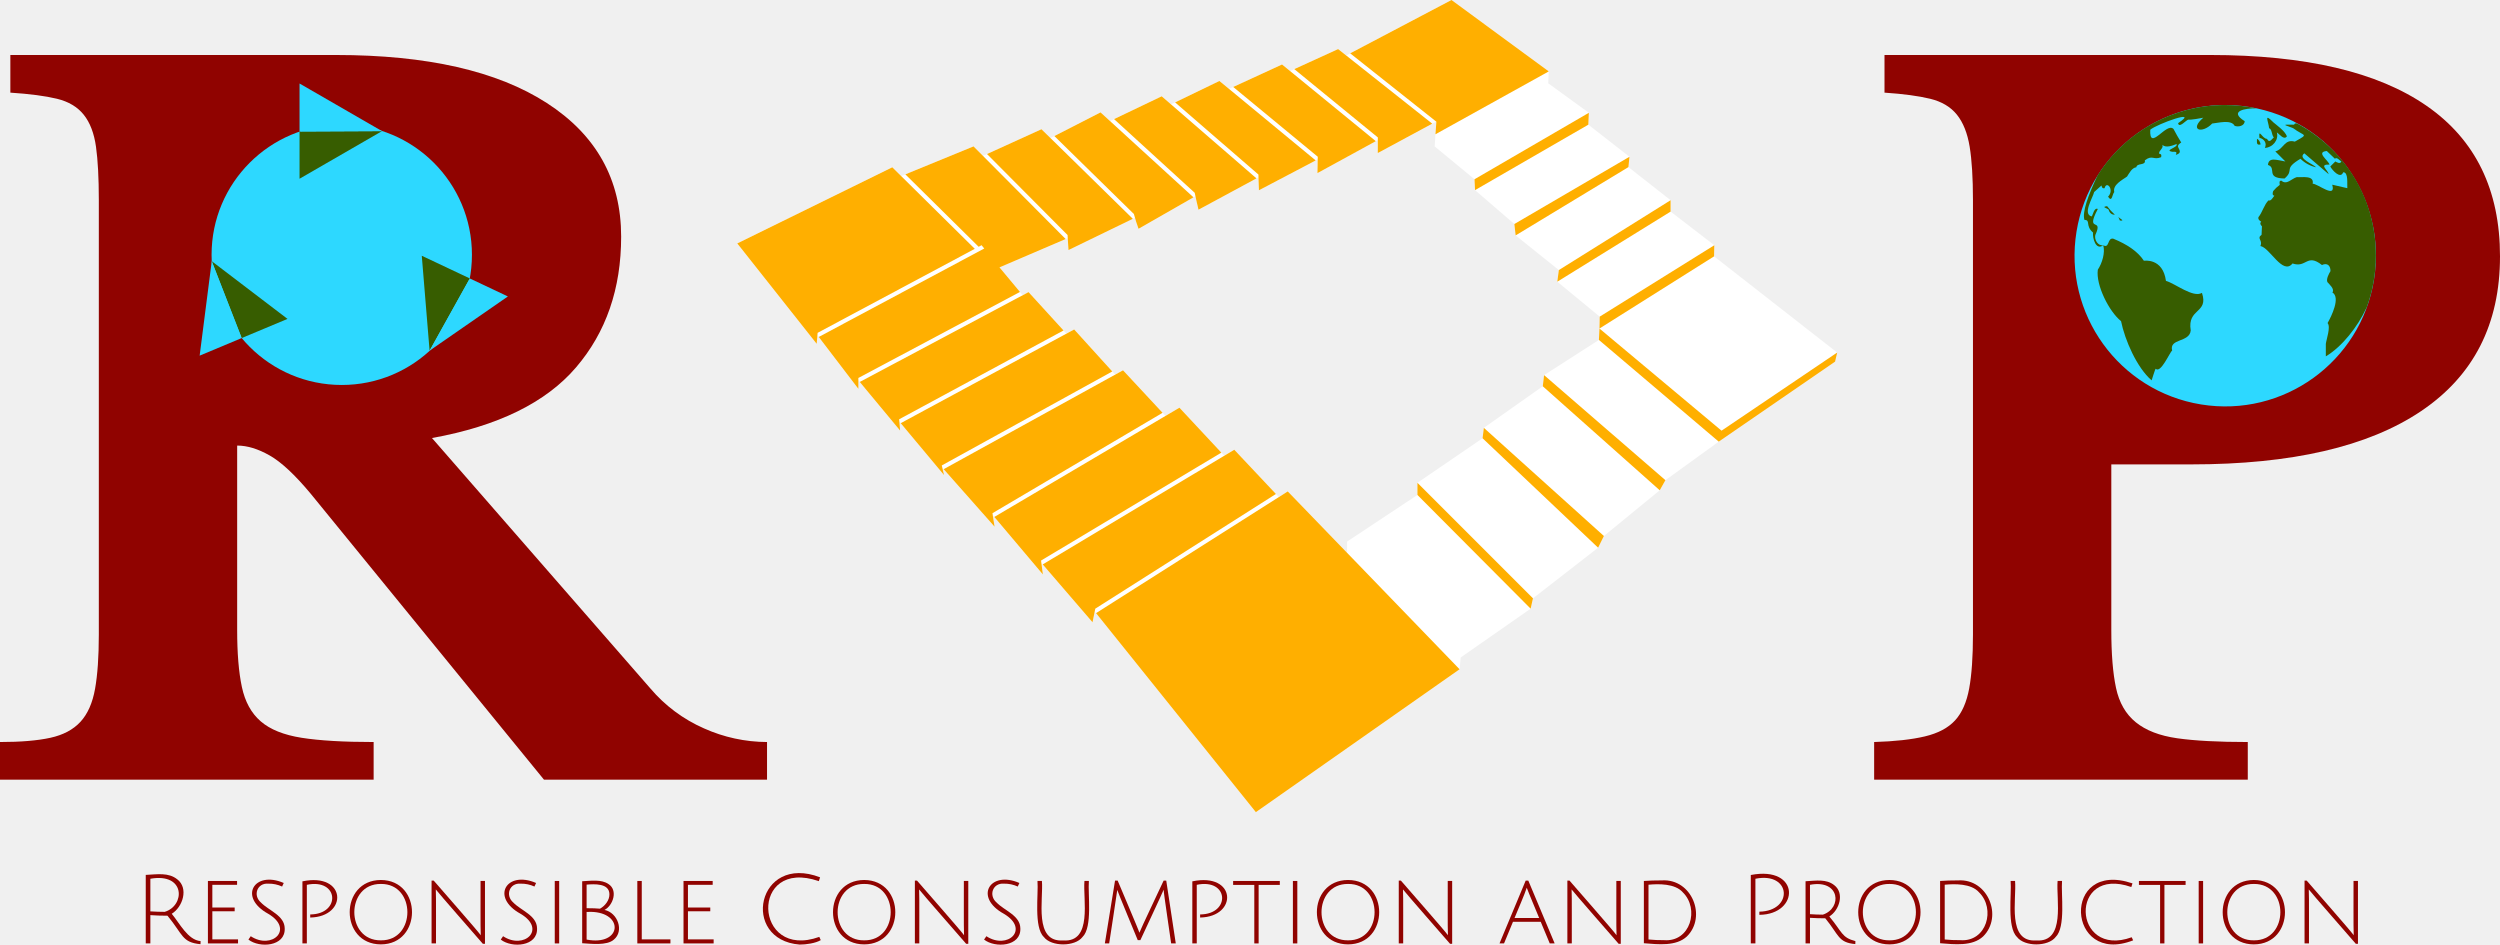
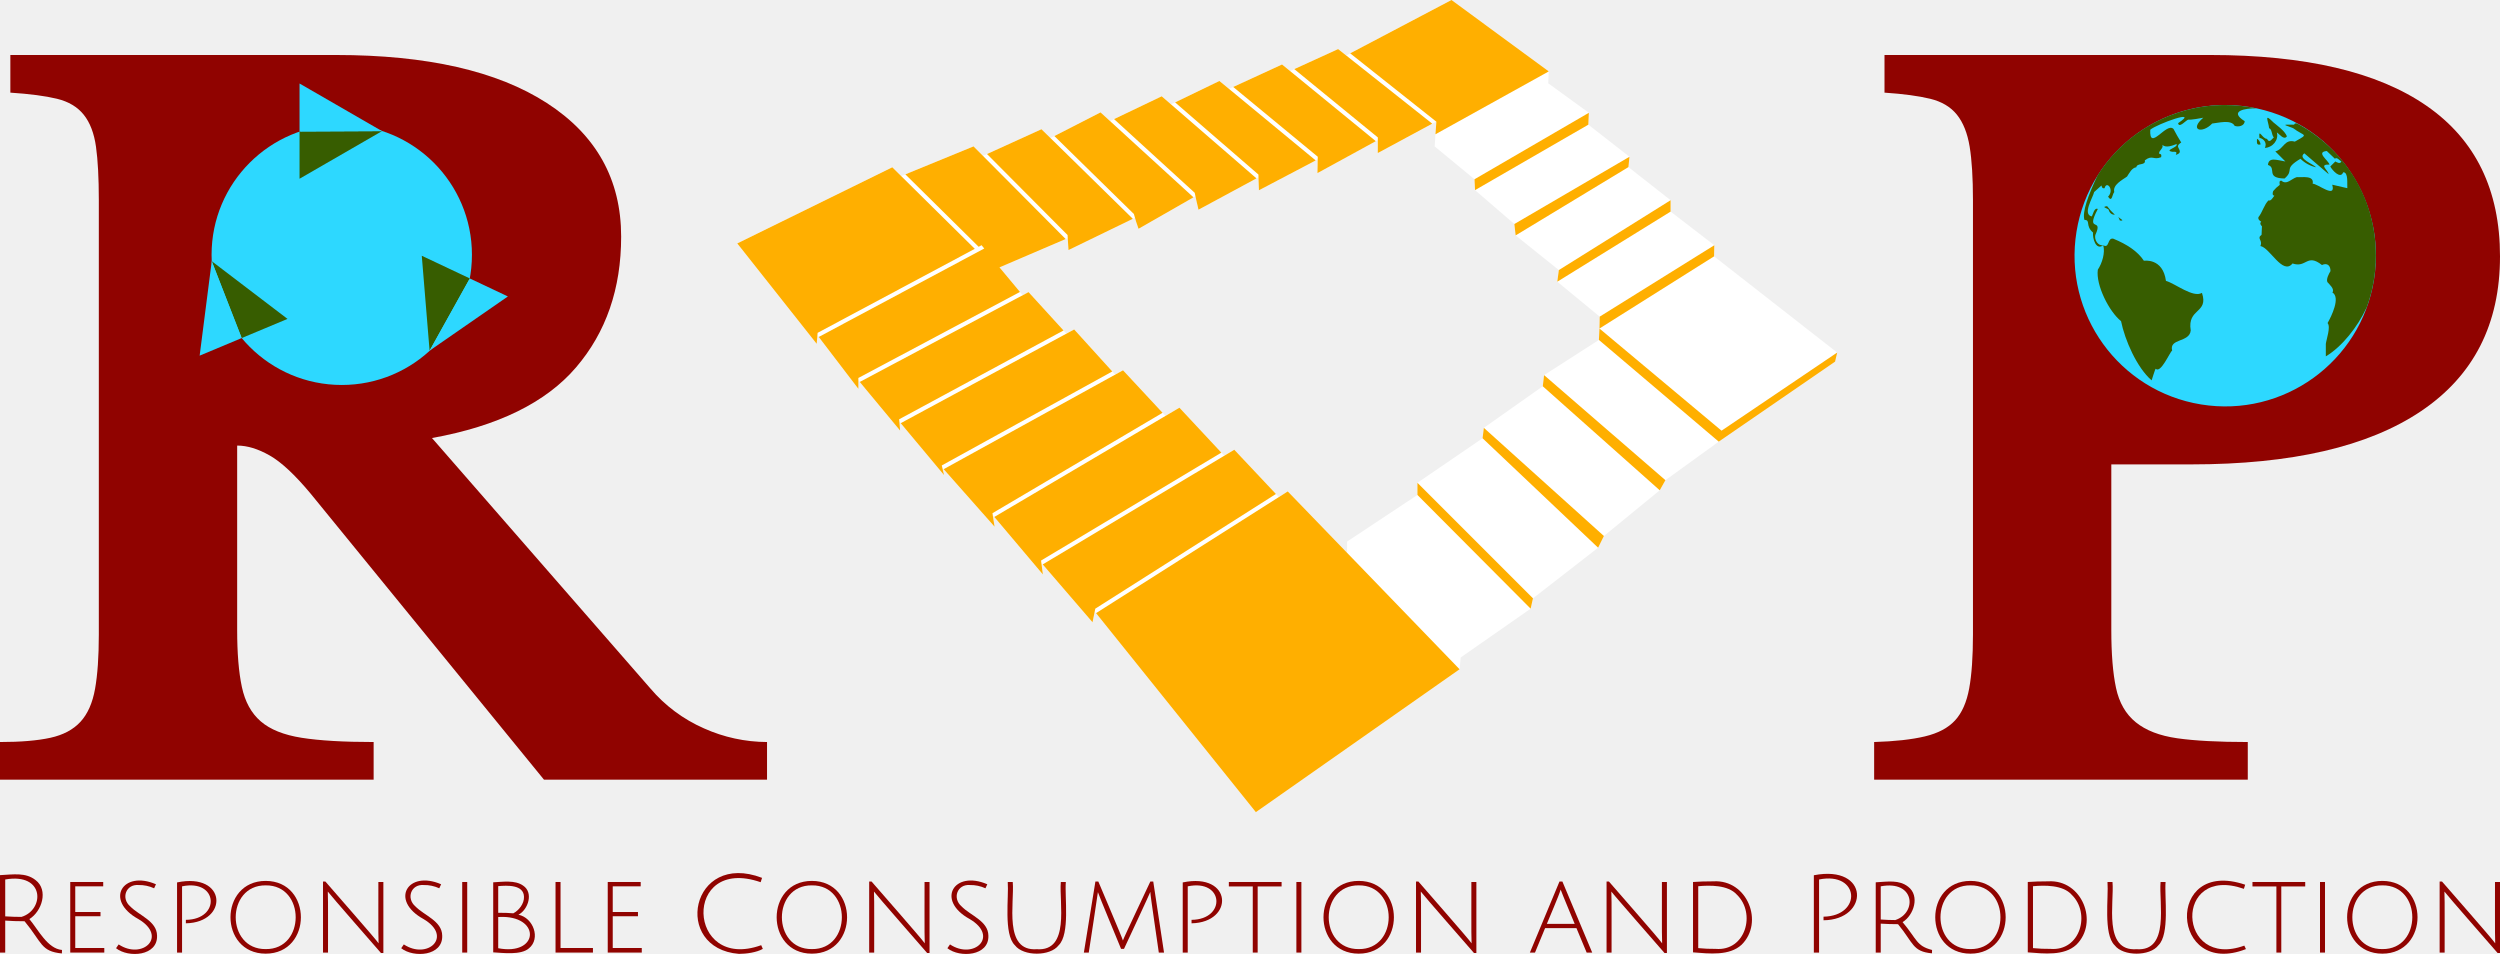
- <svg xmlns="http://www.w3.org/2000/svg" viewBox="0 0 2159.934 816.161">
+ <svg xmlns="http://www.w3.org/2000/svg" viewBox="0 0 2159.934 824.207">
  <defs>
    <style>.a{fill:#900300;}.b{fill:#2dd8ff;}.c{fill:#375d00;}.d{fill:#fff;}.e{fill:#ffaf00;}</style>
  </defs>
  <path class="a" d="M631.302,1852.593a128.341,128.341,0,0,1-46.348-34.558L396.31,1601.745q85.379-15.437,124.408-60.984,39.03-45.527,39.03-113.023,0-73.98-64.236-115.463-64.243-41.47-182.139-41.47H32.032v32.524q25.194,1.641,40.25,5.286,15.036,3.658,23.174,13.823,8.118,10.176,10.57,27.645,2.44,17.495,2.439,45.941v375.662q0,28.472-3.252,46.755-3.259,18.294-12.604,28.459-9.357,10.176-26.02,13.823-16.676,3.659-43.502,3.659v32.524h322.809v-32.524q-39.03,0-62.204-3.659t-35.371-14.23q-12.197-10.559-16.262-29.68-4.079-19.096-4.066-49.193V1608.25q12.998,0,28.053,8.538,15.037,8.537,35.371,32.932L493.072,1896.908H685.781v-32.524A134.178,134.178,0,0,1,631.302,1852.593Z" transform="translate(-23.0877 -1223.292)" />
  <circle class="b" cx="295.267" cy="220.133" r="112.473" />
  <polyline class="c" points="258.795 113.624 258.795 154.427 330.058 113.284" />
  <polyline class="b" points="330.058 113.284 258.795 72.14 258.795 113.624" />
  <polyline class="c" points="405.902 240.574 364.402 220.961 371.151 302.971" />
  <polyline class="b" points="371.151 302.971 438.799 256.121 405.902 240.574" />
  <polyline class="c" points="208.813 292.081 248.399 275.521 182.941 225.657" />
  <polyline class="b" points="182.941 225.657 172.487 307.277 208.813 292.081" />
  <path class="d" d="M1503.99,1444.772l.22-9.605-37.774-29.057v-9.835l-36.425-28.607.888-8.937-35.537-27.719.45-10.274-35.089-25.479.45-10.274-84.034-61.692-91.01,47.912-6.941-5.501-41.525,18.972-6.926-5.663-45.816,21.094-8.301-6.85-41.816,20.211-8.043-6.965-44.667,21.373-8.175-7.47-43.269,22.172-7.767-7.613L872.33,1357.961l-8.138-8.183L801.67,1375.414l-7.663-7.573-133.941,65.758,68.608,86.721.648-7.407,35.397,46.339L764.7,1551.85l36.075,43.46-.686-7.841,38.641,46.27-1.558-6.482,45.206,51.079-1.542-9.853,43.292,51.128-1.344-10.062L967,1760.891l1.894-9.295,139.227,173.386L1284.12,1801.519l1.004-10.225L1345.52,1749.17l2.007-8.95,56.278-43.733,5.015-10.103,48.234-39.503,4.914-8.719,46.044-33.311,2.458-9.443,99.892-67.512Zm-99.013,62.357-.469,9.858-47.383,30.405-1.119,9.618-50.911,35.927-1.115,8.995-56.267,38.474v10.507l-60.784,40.284v9.717l-51.255-53.054-7.704,4.891-38.486-40.891-8.672,5.191-38.737-41.514-12.041,7.106-36.674-39.42-6.804,3.751-35.413-39.039-6.689,3.614-32.728-35.877-5.05,2.688-20.053-24.069,58.972-25.254.647,10.284,57.438-27.897,3.067,9.526,49.167-28.145,2.634,11.653,51.845-27.991.389,11.2,50.774-26.678-.234,11.85,52.164-28.533-.029,11.2,47.031-25.366,3.582-1.694-.796,10.847-.669,10.504,34.42,28.374.449,9.386,33.969,29.287,1.119,9.825,37.324,29.956-1.348,10.055,36.656,30.175Z" transform="translate(-23.0877 -1223.292)" />
  <polygon class="e" points="1273.94 154.879 1274.389 164.265 1372.273 107.72 1372.723 97.445 1273.94 154.879" />
  <polygon class="e" points="1308.359 193.552 1309.477 203.377 1406.922 144.375 1407.811 135.438 1308.359 193.552" />
  <polygon class="e" points="1346.802 233.333 1345.453 243.388 1443.348 182.818 1443.348 172.982 1346.802 233.333" />
  <polygon class="e" points="1382.109 273.563 1381.889 283.838 1480.902 221.48 1481.122 211.875 1382.109 273.563" />
  <polygon class="e" points="1587.274 304.604 1487.382 372.116 1381.889 283.838 1381.421 293.695 1484.925 381.559 1585.443 312.432 1587.274 304.604" />
  <polygon class="e" points="1334.038 324.1 1332.919 333.719 1433.967 423.589 1438.88 414.87 1334.038 324.1" />
  <polygon class="e" points="1282.009 369.646 1280.894 378.641 1380.717 473.195 1385.732 463.092 1282.009 369.646" />
  <polygon class="e" points="1224.626 417.115 1224.626 427.622 1322.432 525.878 1324.44 516.929 1224.626 417.115" />
  <polygon class="e" points="706.056 291.833 706.399 287.554 842.19 214.985 770.919 144.549 636.978 210.307 705.585 297.028 706.056 291.833 706.056 291.833" />
  <polygon class="e" points="1087.697 164.376 1136.722 138.617 1053.531 69.963 1015.257 88.462 1087.262 150.816 1087.355 155.677 1087.355 155.677 1087.697 164.376" />
  <polygon class="e" points="1107.647 55.72 1065.475 75.136 1138.528 135.423 1138.413 140.009 1138.237 149.548 1188.662 121.966 1107.647 55.72" />
  <polygon class="e" points="1254.049 0 1166.529 46.075 1240.985 105.154 1240.189 116.001 1338.083 61.692 1254.049 0" />
  <polygon class="e" points="881.227 252.234 863.536 231 920.7 206.521 841.105 126.487 782.214 150.633 845.526 213.202 848.056 211.85 850.364 214.705 707.382 291.125 741.63 335.961 741.63 330.626 741.595 326.552 881.227 252.234" />
  <polygon class="e" points="1031.129 170.486 950.829 97.112 910.95 117.547 979.647 184.888 981.616 191.641 983.661 197.659 1031.129 170.486" />
  <polygon class="e" points="899.793 111.67 852.75 133.073 922.355 203.061 922.665 208.496 923.155 216.03 978.723 189.041 899.793 111.67" />
  <polygon class="e" points="1035.462 181.166 1085.558 154.12 1003.672 83.209 962.52 102.9 1032.204 166.573 1033.493 172.645 1033.493 172.645 1035.462 181.166" />
  <polygon class="e" points="1112.588 424.569 1261.032 578.227 1085.033 701.689 946.953 529.732 1112.588 424.569" />
  <polygon class="e" points="1156.098 42.411 1118.234 59.71 1190.407 118.726 1190.372 132.214 1237.403 106.848 1156.098 42.411" />
  <polygon class="e" points="945.311 530.775 946.294 525.871 1102.363 426.781 1066.398 388.569 900.887 487.64 943.912 537.599 945.311 530.775 945.311 530.775" />
  <polygon class="e" points="777.186 366.16 776.821 362.25 918.857 285.507 888.639 252.381 742.808 329.999 777.687 372.018 777.186 366.16 777.186 366.16" />
  <polygon class="e" points="814.521 405.786 814.521 405.786 814.084 403.965 814.099 403.982 813.666 402.133 960.975 320.933 928.056 284.644 778.199 365.612 815.642 410.447 814.521 405.786 814.521 405.786" />
  <polygon class="e" points="899.696 486.257 899.437 484.297 1055.204 391.057 1018.988 352.246 859.063 446.628 901.039 496.319 899.691 486.251 899.696 486.257" />
  <polygon class="e" points="858.044 447.229 858.044 447.228 857.721 445.205 857.747 445.191 857.481 443.366 1004.427 356.644 970.274 319.932 815.311 405.351 859.289 455.043 858.044 447.229 858.044 447.229" />
  <path class="a" d="M2119.599,1314.714q-63.423-43.91-187.018-43.909h-281.34v32.524q24.394,1.641,39.437,5.286,15.037,3.658,23.174,13.823,8.118,10.176,10.977,27.645,2.839,17.495,2.846,45.941v375.662q0,28.472-3.252,46.348-3.259,17.896-12.197,27.646-8.957,9.757-26.02,13.823-17.076,4.078-43.909,4.879v32.524h322.81v-32.524q-38.23,0-60.984-3.253-22.774-3.24-35.777-13.823-13.017-10.557-17.075-29.679-4.078-19.096-4.065-50.007V1624.513h69.115q130.086,0,198.401-45.941,68.301-45.929,68.302-133.758Q2183.022,1358.634,2119.599,1314.714Z" transform="translate(-23.0877 -1223.292)" />
  <circle class="b" cx="1945.585" cy="1444.229" r="130.18" transform="matrix(0.1602, -0.9871, 0.9871, 0.1602, 185.2683, 1910.06)" />
  <path class="c" d="M1894.413,1465.971c-2.675-20.07-19.063-17.394-19.063-17.394-5.281-8.074-14.569-14.194-26.422-19.064-5.297-1.108-3.15,8.8-8.695,5.686,1.813,6.409-.897,15.395-4.686,21.107-1.841,13.325,9.812,36.251,20.07,44.446,3.281,16.245,13.614,40.111,26.423,51.171.145-.489,3.125-10.068,3.491-10.053,4.37,4.434,12.129-14.232,14.236-15.7-2.778-10.743,15.083-6.744,16.05-17.392-3.188-19.44,15.736-14.51,9.701-32.441C1917.894,1480.887,1902.372,1468.181,1894.413,1465.971Z" transform="translate(-23.0877 -1223.292)" />
  <path class="c" d="M1853.276,1410.784l1.338,3.01C1859.581,1414.426,1854.224,1411.964,1853.276,1410.784Z" transform="translate(-23.0877 -1223.292)" />
  <path class="c" d="M1844.915,1404.428c.61,2.601,2.565,4.517,5.351,4.349a49.271,49.271,0,0,1-6.69-7.357C1838.061,1402.132,1843.645,1403.026,1844.915,1404.428Z" transform="translate(-23.0877 -1223.292)" />
  <path class="c" d="M1976.188,1348.073c-.269-1.706-1.34-4.222-3.134-4.83C1973.142,1345.911,1972.177,1349.136,1976.188,1348.073Z" transform="translate(-23.0877 -1223.292)" />
  <path class="c" d="M2005.182,1331.016c-9.258.085-10.902-.661-.901,3.009,9.776,7.39,14.146,4.513,1.47,11.634-9.094-2.579-9.617,6.642-16.853,8.435l8.696,8.695c-7.67-1.246-14.423-4.032-15.05,3.011,7.985,2.602-2.55,11.429,14.382,11.707,9.015-7.897-1.743-7.786,13.711-17.058a27.366,27.366,0,0,0,13.379,7.36c-1.778-2.534-16.381-7.557-10.034-12.043l21.07,18.062c-1.094-4.155-8.678-8.6.669-8.361-1.153-3.84-12.058-10.794-2.341-11.707l7.024,6.69c1.643-1.853,4.207,1.786,5.537,2.34-.99,2.449-3.636.88-5.203,0l-4.348,4.347c1.667,3.2,8.838,11.214,11.148,5.017,4.667-.354,3.264,10.502,3.568,13.713l-13.046-3.008c3.631,12.665-12.602-.952-16.889-.838,1.517-7.543-9.33-5.326-13.712-5.686-4.432,1.131-8.665,7.197-13.378,3.011-2.246.065-1.405,2.299-1.338,3.678a30.238,30.238,0,0,0-5.685,5.351c-.427,1.511-1.1,3.546,1.003,4.013-1.005,1.155-2.944,5.005-5.017,4.014-3.698,3.489-5.42,10.552-8.695,14.475-.613,1.82.993,3.135,2.341,3.92-1.361,1.508-.53,2.811.668,4.013l-.335,7.358c-4.562,3.251,1.285,4.371-1.005,9.699,8.096,1.278,19.296,25.587,27.762,15.051,12.092,4.18,12.246-9.041,25.418,1.337,4.561-2.159,7.475.511,7.359,5.3-1.329,2.164-3.823,6.777-2.677,9.414,1.684,2.033,6.488,5.939,4.349,9.03,7.205,4.255-.937,20.758-4.182,26.422,2.946,3.159-1.095,14.251-1.504,17.984l-.001,10.778c14.336-8.565,27.659-26.023,34.617-40.969.089-.042.173-.094.261-.138a129.534,129.534,0,0,0,8.345-45.85c0-52.25-28.962-93.076-68.02-114.228C2006.293,1329.708,2005.385,1329.993,2005.182,1331.016Z" transform="translate(-23.0877 -1223.292)" />
  <path class="c" d="M1824.011,1413.293c5.592.039.441,5.011,7.406,10.906-.519,4.913,2.408,15.738,8.815,11-4.575.714-7.846-4.734-6.856-8.863,7.439-16.115-9.152-.893,2.174-22.509-3.126-1.405-4.2,4.805-5.185,6.466-8.461-1.75,1.091-16.489,1.993-21.082l6.355-5.685c.398,1.554.708,2.857,2.676,2.34,1.709-6.881,8.78,1.422,3.008,7.358,3.554,5.393,3.502-2.03,5.354-4.013-1.536-6.23,6.838-10.379,11.036-13.379,1.92-2.884,4.158-7.606,8.027-8.026.51-4.048,8.402-1.157,7.357-6.02,6.676-4.987,7.261.064,14.048-2.676.461-1.694.312-2.804-1.673-3.01-.657-2.748,4.27-4.76,2.676-7.693,3.294,3.01,8.794.646,12.375-.669,1.624,3.033-11.294,5.372-3.68,6.688,2.392.092,4.572-.647,3.01,2.677,4.475-1.429,3.998-2.986,2.006-6.689-.695-1.792,1.443-3.202,2.677-4.013-1.778-2.76-5.219-8.819-6.689-11.706-6.158-6.234-21.062,20.168-20.067.668,5.676-4.872,43.547-18.573,24.081-5.685.685,4.838,7.029-2.729,8.697-3.01,2.606.284,10.418-1.122,13.043-1.673-12.445,10.662-1.134,14.253,7.691,5.016,4.769-.36,16.4-3.796,19.399,2.009,3.264,1.216,8.455.12,8.696-4.014-14.288-8.941.89-11.293,9.976-11.081a129.406,129.406,0,0,0-26.853-2.876,130.129,130.129,0,0,0-110.349,61.02C1827.258,1391.87,1821.852,1406.681,1824.011,1413.293Z" transform="translate(-23.0877 -1223.292)" />
  <path class="c" d="M1979.866,1351.083c6.708-.313,12.134-6.736,10.369-13.378,2.126,1.303,6.156,7.097,8.695,3.345-1.954-4.758-7.913-8.826-11.706-12.04-8.52-8.633-4.377-1.224-3.678,5.016,2.702,1.036,2.016,5.904,4.08,7.976-2.094,1.786-3.868,5.28-5.92,1.24-3.978.098-7.413-9.767-6.523-.854C1979.412,1343.29,1981.834,1347.097,1979.866,1351.083Z" transform="translate(-23.0877 -1223.292)" />
-   <path class="a" d="M149.008,2038.384v-59.201c10.252-.518,19.664-2.192,27.189,3.783,10.045,7.637,4.833,23.96-4.739,29.809,6.803,8.096,13.812,22.63,24.944,23.614l-.083,2.66c-16.227-1.529-15.025-8.286-28.52-24.611q-8.15,0-14.8-.499v24.445Zm16.38-27.272c17.665-5.236,18.179-33.985-12.389-28.603v28.186Q159.65,2011.113,165.387,2011.111Z" transform="translate(-23.0877 -1223.292)" />
-   <polygon class="a" points="179.632 815.092 179.632 761.129 204.826 761.129 204.826 764.455 183.457 764.455 183.457 784.078 202.747 784.078 202.747 787.32 183.457 787.32 183.457 811.6 205.657 811.6 205.657 815.092 179.632 815.092" />
-   <path class="a" d="M254.936,1986.749c-9.724-.787-13.564,10.12-6.402,16.297,6.781,7.04,20.416,11.16,20.537,22.367.636,15.662-21.812,17.193-31.346,9.645l1.995-2.91c18.159,12.027,37.825-5.983,15.091-19.373-26.177-14.379-11.996-37.646,13.429-26.607l-1.414,3.076A26.999,26.999,0,0,0,254.936,1986.749Z" transform="translate(-23.0877 -1223.292)" />
-   <path class="a" d="M284.369,2038.384v-53.63c38.116-7.949,39.621,30.635,6.735,31.264v-2.661c26.694-.22,24.871-31.467-2.91-25.609v50.637Z" transform="translate(-23.0877 -1223.292)" />
-   <path class="a" d="M352.134,2039.215c-35.888-.071-35.882-55.557.001-55.625C388.022,1983.663,388.017,2039.149,352.134,2039.215Zm.042-52.216c-30.586-.319-30.639,49.087.001,48.724C382.719,2036.099,382.663,1986.66,352.176,1986.999Z" transform="translate(-23.0877 -1223.292)" />
-   <path class="a" d="M395.952,2038.384v-54.295h1.83c3.601,4.289,38.464,43.826,40.659,47.227-.348-4.194-.092-41.649-.167-46.895h3.825v54.296H440.27c-2.599-3.025-39.789-45.467-40.659-46.978.353,4.06.089,41.483.167,46.645Z" transform="translate(-23.0877 -1223.292)" />
-   <path class="a" d="M472.947,1986.749c-9.724-.787-13.564,10.12-6.402,16.297,6.781,7.04,20.416,11.16,20.537,22.367.636,15.662-21.812,17.193-31.346,9.645l1.995-2.91c18.159,12.027,37.825-5.983,15.091-19.373-26.176-14.379-11.996-37.646,13.43-26.607l-1.414,3.076A26.999,26.999,0,0,0,472.947,1986.749Z" transform="translate(-23.0877 -1223.292)" />
-   <rect class="a" x="479.293" y="761.129" width="3.825" height="53.963" />
-   <path class="a" d="M526.077,1984.671c7.217-.352,16.648-1.883,22.824,2.494,8.174,5.315,3.955,18.379-3.534,22.283,11.386,2.286,17.2,18.242,8.023,25.693-6.083,5.351-19.927,3.468-27.313,3.077Zm23.531,11.142c-.139-9.6-13.182-8.762-19.706-8.231v20.371q7.234,0,11.558.415C545.772,2006.041,549.759,2001.037,549.608,1995.812Zm-15.964,15.299-3.742.083v23.863C560.44,2040.906,562.6,2011.635,533.643,2011.111Z" transform="translate(-23.0877 -1223.292)" />
-   <polygon class="a" points="550.632 815.092 550.632 761.129 554.457 761.129 554.457 811.6 579.235 811.6 579.235 815.092 550.632 815.092" />
-   <polygon class="a" points="590.542 815.092 590.542 761.129 615.736 761.129 615.736 764.455 594.367 764.455 594.367 784.078 613.657 784.078 613.657 787.32 594.367 787.32 594.367 811.6 616.567 811.6 616.567 815.092 590.542 815.092" />
-   <path class="a" d="M713.987,2039.382c-51.394-4.012-36.848-78.967,17.627-58.12l-1.081,3.325c-60.085-20.831-56.569,68.732.416,48.143l1.247,2.827C727.579,2038.256,719.578,2039.379,713.987,2039.382Z" transform="translate(-23.0877 -1223.292)" />
-   <path class="a" d="M769.696,2039.215c-35.888-.071-35.882-55.557.001-55.625C805.583,1983.663,805.578,2039.149,769.696,2039.215Zm.042-52.216c-30.586-.319-30.639,49.087.001,48.724C800.281,2036.099,800.225,1986.66,769.738,1986.999Z" transform="translate(-23.0877 -1223.292)" />
-   <path class="a" d="M813.514,2038.384v-54.295h1.83c3.601,4.289,38.464,43.826,40.659,47.227-.348-4.194-.092-41.649-.167-46.895h3.825v54.296h-1.829c-2.599-3.025-39.789-45.467-40.659-46.978.353,4.06.089,41.483.167,46.645Z" transform="translate(-23.0877 -1223.292)" />
-   <path class="a" d="M890.51,1986.749c-9.724-.787-13.564,10.12-6.402,16.297,6.781,7.04,20.416,11.16,20.537,22.367.636,15.662-21.812,17.193-31.346,9.645l1.995-2.91c18.159,12.027,37.825-5.983,15.091-19.373-26.176-14.379-11.996-37.646,13.43-26.607L902.4,1989.243A26.999,26.999,0,0,0,890.51,1986.749Z" transform="translate(-23.0877 -1223.292)" />
-   <path class="a" d="M958.357,2032.812c-6.427,8.542-26.998,8.542-33.425,0-8.828-8.467-4.542-36.973-5.488-48.391h3.825c1.423,15.893-7.265,53.215,18.376,51.385,25.621,1.861,16.967-35.544,18.375-51.385h3.825C962.903,1995.93,967.174,2024.272,958.357,2032.812Z" transform="translate(-23.0877 -1223.292)" />
-   <path class="a" d="M1008.327,2035.556h-2.245c-1.222-3.151-17.253-41.455-17.71-43.403-.132,1.783-6.531,43.124-6.984,46.23h-3.742l8.813-54.295h2.245c1.265,3.189,18.358,43.035,18.791,45.065.517-1.951,19.629-42.029,20.953-45.065h2.245l8.232,54.295h-3.991c-.402-3.444-6.58-44.128-6.485-46.397C1027.787,1993.896,1009.792,2032.366,1008.327,2035.556Z" transform="translate(-23.0877 -1223.292)" />
-   <path class="a" d="M1053.226,2038.384v-53.63c38.116-7.949,39.621,30.635,6.735,31.264v-2.661c26.694-.22,24.871-31.467-2.91-25.609v50.637Z" transform="translate(-23.0877 -1223.292)" />
-   <polygon class="a" points="1083.686 764.538 1065.393 764.538 1065.393 761.129 1105.72 761.129 1105.72 764.538 1087.427 764.538 1087.427 815.092 1083.686 815.092 1083.686 764.538" />
-   <rect class="a" x="1117.027" y="761.129" width="3.825" height="53.963" />
-   <path class="a" d="M1187.759,2039.215c-35.888-.071-35.882-55.556.001-55.625C1223.646,1983.663,1223.641,2039.149,1187.759,2039.215Zm.042-52.216c-30.587-.318-30.639,49.087.001,48.724C1218.344,2036.099,1218.287,1986.66,1187.801,1986.999Z" transform="translate(-23.0877 -1223.292)" />
-   <path class="a" d="M1231.577,2038.384v-54.295h1.829c3.6,4.289,38.464,43.825,40.659,47.227-.347-4.194-.092-41.649-.166-46.895h3.825v54.296h-1.83c-2.599-3.025-39.789-45.467-40.659-46.978.355,4.06.089,41.483.167,46.645Z" transform="translate(-23.0877 -1223.292)" />
-   <path class="a" d="M1330.271,2019.676l-7.733,18.708h-3.907l22.616-54.295h2.244l22.783,54.295h-4.241l-7.815-18.708Zm11.89-29.435c-1.409,4.796-8.637,21.416-10.56,26.191h21.286C1351.211,2012.293,1343.38,1993.734,1342.161,1990.241Z" transform="translate(-23.0877 -1223.292)" />
-   <path class="a" d="M1377.249,2038.384v-54.295h1.829c3.6,4.289,38.464,43.825,40.659,47.227-.347-4.194-.092-41.649-.166-46.895h3.825v54.296h-1.83c-2.599-3.025-39.789-45.467-40.659-46.978.355,4.06.089,41.483.167,46.645Z" transform="translate(-23.0877 -1223.292)" />
-   <path class="a" d="M1458.982,1983.922c25.945-1.542,38.892,31.42,21.494,48.477-9.307,8.627-24.683,6.801-37.126,5.819v-53.797Q1450.002,1983.923,1458.982,1983.922Zm1.663,51.635c22.98,1.926,30.959-27.198,16.254-41.408-6.692-7.608-21.035-7.303-29.558-6.484v47.31A120.03,120.03,0,0,0,1460.645,2035.556Z" transform="translate(-23.0877 -1223.292)" />
-   <path class="a" d="M1535.726,2038.384v-59.118c42.891-8.304,42.522,34.1,7.4,34.424v-2.744c29.639-.523,27.711-34.711-3.409-28.436v55.875Z" transform="translate(-23.0877 -1223.292)" />
-   <path class="a" d="M1583.037,2038.384v-53.713c9.247-.537,17.929-2.06,24.778,3.367,9.093,6.929,4.455,21.689-4.24,27.064,11.283,13.459,10.454,18.162,22.532,21.286l-.083,2.577c-14.985-1.366-14.044-7.871-25.941-22.283q-6.735,0-13.221-.416v22.117Zm14.967-24.861c16.861-5.582,14.992-30.746-11.142-25.775v25.36Q1592.849,2013.523,1598.004,2013.522Z" transform="translate(-23.0877 -1223.292)" />
-   <path class="a" d="M1655.458,2039.215c-35.888-.071-35.882-55.556.001-55.625C1691.345,1983.663,1691.34,2039.149,1655.458,2039.215Zm.042-52.216c-30.587-.318-30.639,49.087.001,48.724C1686.043,2036.099,1685.986,1986.66,1655.5,1986.999Z" transform="translate(-23.0877 -1223.292)" />
-   <path class="a" d="M1714.908,1983.922c25.945-1.542,38.892,31.42,21.494,48.477-9.307,8.627-24.683,6.801-37.126,5.819v-53.797Q1705.928,1983.923,1714.908,1983.922Zm1.663,51.635c22.98,1.926,30.959-27.198,16.254-41.408-6.692-7.608-21.035-7.303-29.558-6.484v47.31A120.03,120.03,0,0,0,1716.571,2035.556Z" transform="translate(-23.0877 -1223.292)" />
-   <path class="a" d="M1799.137,2032.812c-6.427,8.543-26.998,8.542-33.425,0-8.829-8.467-4.542-36.973-5.488-48.391h3.825c1.423,15.893-7.265,53.215,18.376,51.385,25.62,1.861,16.966-35.544,18.375-51.385h3.825C1803.684,1995.93,1807.956,2024.273,1799.137,2032.812Z" transform="translate(-23.0877 -1223.292)" />
-   <path class="a" d="M1866.07,2035.723c-57.698,22.534-62.304-70.125-.582-49.223l-.997,3.159c-54.067-18.987-51.179,62.066.332,43.403Z" transform="translate(-23.0877 -1223.292)" />
-   <polygon class="a" points="1866.264 764.538 1847.971 764.538 1847.971 761.129 1888.298 761.129 1888.298 764.538 1870.005 764.538 1870.005 815.092 1866.264 815.092 1866.264 764.538" />
-   <rect class="a" x="1899.604" y="761.129" width="3.825" height="53.963" />
-   <path class="a" d="M1970.336,2039.215c-35.888-.071-35.882-55.556.001-55.625C2006.223,1983.663,2006.218,2039.149,1970.336,2039.215Zm.042-52.216c-30.587-.318-30.639,49.087.001,48.724C2000.921,2036.099,2000.864,1986.66,1970.378,1986.999Z" transform="translate(-23.0877 -1223.292)" />
-   <path class="a" d="M2014.154,2038.384v-54.295h1.829c3.6,4.289,38.464,43.825,40.659,47.227-.347-4.194-.092-41.649-.166-46.895h3.825v54.296h-1.83c-2.599-3.025-39.789-45.467-40.659-46.978.355,4.06.089,41.483.167,46.645Z" transform="translate(-23.0877 -1223.292)" />
+   <path class="a" d="M23.088,2046.29v-66.903c11.585-.586,22.222-2.477,30.726,4.275,11.352,8.631,5.462,27.077-5.356,33.686,7.687,9.149,15.608,25.574,28.189,26.686l-.094,3.006c-18.338-1.728-16.98-9.364-32.23-27.813q-9.21,0-16.725-.564V2046.29Zm18.511-30.82c19.964-5.917,20.544-38.406-14-32.324V2015Q35.114,2015.472,41.598,2015.47Z" transform="translate(-23.0877 -1223.292)" />
+   <polygon class="a" points="60.699 822.998 60.699 762.015 89.171 762.015 89.171 765.774 65.022 765.774 65.022 787.95 86.822 787.95 86.822 791.614 65.022 791.614 65.022 819.052 90.11 819.052 90.11 822.998 60.699 822.998" />
+   <path class="a" d="M142.797,1987.938c-10.989-.889-15.329,11.436-7.234,18.417,7.663,7.956,23.072,12.612,23.208,25.276.718,17.7-24.649,19.43-35.424,10.899l2.255-3.289c20.521,13.592,42.746-6.761,17.054-21.893-29.582-16.249-13.556-42.543,15.176-30.069l-1.597,3.476A30.512,30.512,0,0,0,142.797,1987.938Z" transform="translate(-23.0877 -1223.292)" />
+   <path class="a" d="M176.058,2046.29v-60.607c43.075-8.983,44.775,34.621,7.612,35.331v-3.007c30.167-.249,28.106-35.56-3.289-28.941v57.224Z" transform="translate(-23.0877 -1223.292)" />
+   <path class="a" d="M252.639,2047.229c-40.556-.08-40.55-62.784.001-62.861C293.195,1984.451,293.189,2047.155,252.639,2047.229Zm.047-59.009c-34.565-.36-34.625,55.472.001,55.062C287.203,2043.708,287.139,1987.838,252.686,1988.221Z" transform="translate(-23.0877 -1223.292)" />
+   <path class="a" d="M302.158,2046.29V1984.932h2.068c4.069,4.847,43.468,49.527,45.949,53.371-.393-4.739-.104-47.068-.188-52.996h4.322v61.359h-2.067c-2.937-3.418-44.965-51.382-45.949-53.09.399,4.588.1,46.88.188,52.714Z" transform="translate(-23.0877 -1223.292)" />
+   <path class="a" d="M389.168,1987.938c-10.989-.889-15.329,11.436-7.234,18.417,7.663,7.956,23.072,12.612,23.208,25.276.718,17.7-24.649,19.43-35.424,10.899l2.255-3.289c20.521,13.592,42.746-6.761,17.054-21.893-29.582-16.249-13.556-42.543,15.177-30.069l-1.597,3.476A30.511,30.511,0,0,0,389.168,1987.938Z" transform="translate(-23.0877 -1223.292)" />
+   <rect class="a" x="399.343" y="762.015" width="4.323" height="60.983" />
+   <path class="a" d="M449.21,1985.59c8.156-.398,18.814-2.128,25.793,2.818,9.237,6.007,4.469,20.77-3.994,25.182,12.867,2.584,19.437,20.615,9.067,29.035-6.874,6.047-22.519,3.919-30.866,3.477Zm26.592,12.591c-.156-10.849-14.897-9.902-22.27-9.302V2011.9q8.175,0,13.061.469C471.468,2009.74,475.972,2004.085,475.802,1998.181ZM457.761,2015.47l-4.229.094v26.968C488.043,2049.141,490.484,2016.062,457.761,2015.47Z" transform="translate(-23.0877 -1223.292)" />
+   <polygon class="a" points="479.963 822.998 479.963 762.015 484.286 762.015 484.286 819.052 512.287 819.052 512.287 822.998 479.963 822.998" />
+   <polygon class="a" points="525.065 822.998 525.065 762.015 553.536 762.015 553.536 765.774 529.388 765.774 529.388 787.95 551.187 787.95 551.187 791.614 529.388 791.614 529.388 819.052 554.476 819.052 554.476 822.998 525.065 822.998" />
+   <path class="a" d="M661.565,2047.418c-58.079-4.534-41.642-89.24,19.921-65.681l-1.222,3.758c-67.902-23.541-63.928,77.674.47,54.406l1.409,3.195C676.925,2046.146,667.883,2047.415,661.565,2047.418Z" transform="translate(-23.0877 -1223.292)" />
+   <path class="a" d="M724.521,2047.229c-40.556-.08-40.55-62.784.001-62.861C765.078,1984.451,765.072,2047.155,724.521,2047.229Zm.048-59.009c-34.565-.36-34.625,55.472.001,55.062C759.086,2043.708,759.021,1987.838,724.569,1988.221Z" transform="translate(-23.0877 -1223.292)" />
+   <path class="a" d="M774.04,2046.29V1984.932h2.068c4.069,4.847,43.468,49.527,45.949,53.371-.393-4.739-.104-47.068-.188-52.996H826.19v61.359h-2.067c-2.937-3.418-44.965-51.382-45.949-53.09.399,4.588.1,46.88.188,52.714Z" transform="translate(-23.0877 -1223.292)" />
+   <path class="a" d="M861.052,1987.938c-10.989-.889-15.329,11.436-7.234,18.417,7.663,7.956,23.072,12.612,23.208,25.276.718,17.7-24.649,19.43-35.424,10.899l2.255-3.289c20.521,13.592,42.746-6.761,17.054-21.893-29.582-16.249-13.556-42.543,15.177-30.069l-1.597,3.476A30.511,30.511,0,0,0,861.052,1987.938Z" transform="translate(-23.0877 -1223.292)" />
+   <path class="a" d="M937.725,2039.994c-7.263,9.653-30.51,9.653-37.773,0-9.976-9.569-5.133-41.783-6.202-54.687h4.322c1.607,17.96-8.21,60.137,20.766,58.07,28.954,2.103,19.174-40.168,20.766-58.07h4.322C942.863,1998.313,947.69,2030.343,937.725,2039.994Z" transform="translate(-23.0877 -1223.292)" />
+   <path class="a" d="M994.196,2043.095H991.66c-1.381-3.561-19.498-46.847-20.014-49.05-.149,2.015-7.38,48.733-7.893,52.245H959.524l9.96-61.358h2.537c1.429,3.604,20.746,48.633,21.236,50.928.584-2.205,22.183-47.497,23.679-50.928h2.537l9.303,61.358h-4.51c-.454-3.892-7.436-49.868-7.329-52.432C1016.188,1996.015,995.851,2039.489,994.196,2043.095Z" transform="translate(-23.0877 -1223.292)" />
+   <path class="a" d="M1044.936,2046.29v-60.607c43.075-8.983,44.775,34.621,7.612,35.331v-3.007c30.167-.249,28.106-35.56-3.289-28.941v57.224Z" transform="translate(-23.0877 -1223.292)" />
+   <polygon class="a" points="1082.361 765.868 1061.689 765.868 1061.689 762.015 1107.262 762.015 1107.262 765.868 1086.589 765.868 1086.589 822.998 1082.361 822.998 1082.361 765.868" />
+   <rect class="a" x="1120.041" y="762.015" width="4.323" height="60.983" />
+   <path class="a" d="M1196.97,2047.229c-40.556-.08-40.55-62.784.001-62.861C1237.526,1984.451,1237.52,2047.155,1196.97,2047.229Zm.047-59.009c-34.566-.36-34.625,55.472.001,55.062C1231.534,2043.708,1231.47,1987.838,1197.017,1988.221Z" transform="translate(-23.0877 -1223.292)" />
+   <path class="a" d="M1246.488,2046.29V1984.932h2.067c4.069,4.847,43.468,49.526,45.949,53.371-.392-4.739-.104-47.068-.188-52.996h4.323v61.359h-2.068c-2.937-3.418-44.965-51.382-45.949-53.09.401,4.588.1,46.88.189,52.714Z" transform="translate(-23.0877 -1223.292)" />
+   <path class="a" d="M1358.022,2025.148l-8.739,21.142h-4.415l25.558-61.358h2.536l25.747,61.358h-4.793l-8.832-21.142Zm13.436-33.264c-1.592,5.42-9.761,24.202-11.933,29.599H1383.58C1381.686,2016.805,1372.836,1995.832,1371.458,1991.885Z" transform="translate(-23.0877 -1223.292)" />
+   <path class="a" d="M1411.111,2046.29V1984.932h2.067c4.069,4.847,43.468,49.526,45.949,53.371-.392-4.739-.104-47.068-.188-52.996h4.323v61.359h-2.068c-2.937-3.418-44.965-51.382-45.949-53.09.401,4.588.1,46.88.189,52.714Z" transform="translate(-23.0877 -1223.292)" />
+   <path class="a" d="M1503.477,1984.743c29.32-1.743,43.951,35.508,24.29,54.783-10.518,9.75-27.894,7.686-41.956,6.577v-60.795Q1493.329,1984.744,1503.477,1984.743Zm1.879,58.352c25.969,2.176,34.986-30.736,18.369-46.795-7.563-8.598-23.771-8.253-33.403-7.328v53.465A135.641,135.641,0,0,0,1505.356,2043.095Z" transform="translate(-23.0877 -1223.292)" />
+   <path class="a" d="M1590.205,2046.29v-66.809c48.47-9.384,48.053,38.536,8.363,38.902v-3.101c33.495-.591,31.316-39.227-3.853-32.136V2046.29Z" transform="translate(-23.0877 -1223.292)" />
+   <path class="a" d="M1643.67,2046.29v-60.7c10.45-.607,20.261-2.329,28.002,3.805,10.276,7.83,5.034,24.511-4.792,30.585,12.751,15.21,11.814,20.525,25.463,24.055l-.094,2.912c-16.935-1.544-15.871-8.895-29.316-25.182q-7.612,0-14.941-.47V2046.29Zm16.914-28.096c19.055-6.308,16.942-34.746-12.591-29.128v28.659Q1654.758,2018.196,1660.584,2018.195Z" transform="translate(-23.0877 -1223.292)" />
+   <path class="a" d="M1725.512,2047.229c-40.556-.08-40.55-62.784.001-62.861C1766.068,1984.451,1766.062,2047.155,1725.512,2047.229Zm.047-59.009c-34.566-.36-34.625,55.472.001,55.062C1760.076,2043.708,1760.012,1987.838,1725.559,1988.221Z" transform="translate(-23.0877 -1223.292)" />
+   <path class="a" d="M1792.696,1984.743c29.32-1.743,43.951,35.508,24.29,54.783-10.518,9.75-27.894,7.686-41.955,6.577v-60.795Q1782.548,1984.744,1792.696,1984.743Zm1.879,58.352c25.969,2.176,34.986-30.736,18.369-46.795-7.563-8.598-23.771-8.253-33.403-7.328v53.465A135.639,135.639,0,0,0,1794.575,2043.095Z" transform="translate(-23.0877 -1223.292)" />
+   <path class="a" d="M1887.882,2039.994c-7.263,9.654-30.51,9.653-37.773,0-9.977-9.568-5.133-41.783-6.202-54.687h4.323c1.607,17.961-8.21,60.137,20.767,58.07,28.953,2.103,19.174-40.168,20.765-58.07h4.323C1893.021,1998.314,1897.849,2030.343,1887.882,2039.994Z" transform="translate(-23.0877 -1223.292)" />
+   <path class="a" d="M1963.523,2043.283c-65.204,25.465-70.409-79.247-.658-55.626l-1.127,3.57c-61.1-21.457-57.837,70.14.375,49.05Z" transform="translate(-23.0877 -1223.292)" />
+   <polygon class="a" points="1966.745 765.868 1946.072 765.868 1946.072 762.015 1991.646 762.015 1991.646 765.868 1970.973 765.868 1970.973 822.998 1966.745 822.998 1966.745 765.868" />
+   <rect class="a" x="2004.423" y="762.015" width="4.323" height="60.983" />
+   <path class="a" d="M2081.352,2047.229c-40.556-.08-40.55-62.784.001-62.861C2121.908,1984.451,2121.903,2047.155,2081.352,2047.229Zm.048-59.009c-34.566-.36-34.625,55.472.001,55.062C2115.917,2043.708,2115.852,1987.838,2081.4,1988.221Z" transform="translate(-23.0877 -1223.292)" />
+   <path class="a" d="M2130.871,2046.29V1984.932h2.067c4.069,4.847,43.468,49.526,45.949,53.371-.392-4.739-.104-47.068-.188-52.996h4.323v61.359h-2.068c-2.937-3.418-44.965-51.382-45.949-53.09.401,4.588.1,46.88.189,52.714Z" transform="translate(-23.0877 -1223.292)" />
</svg>
